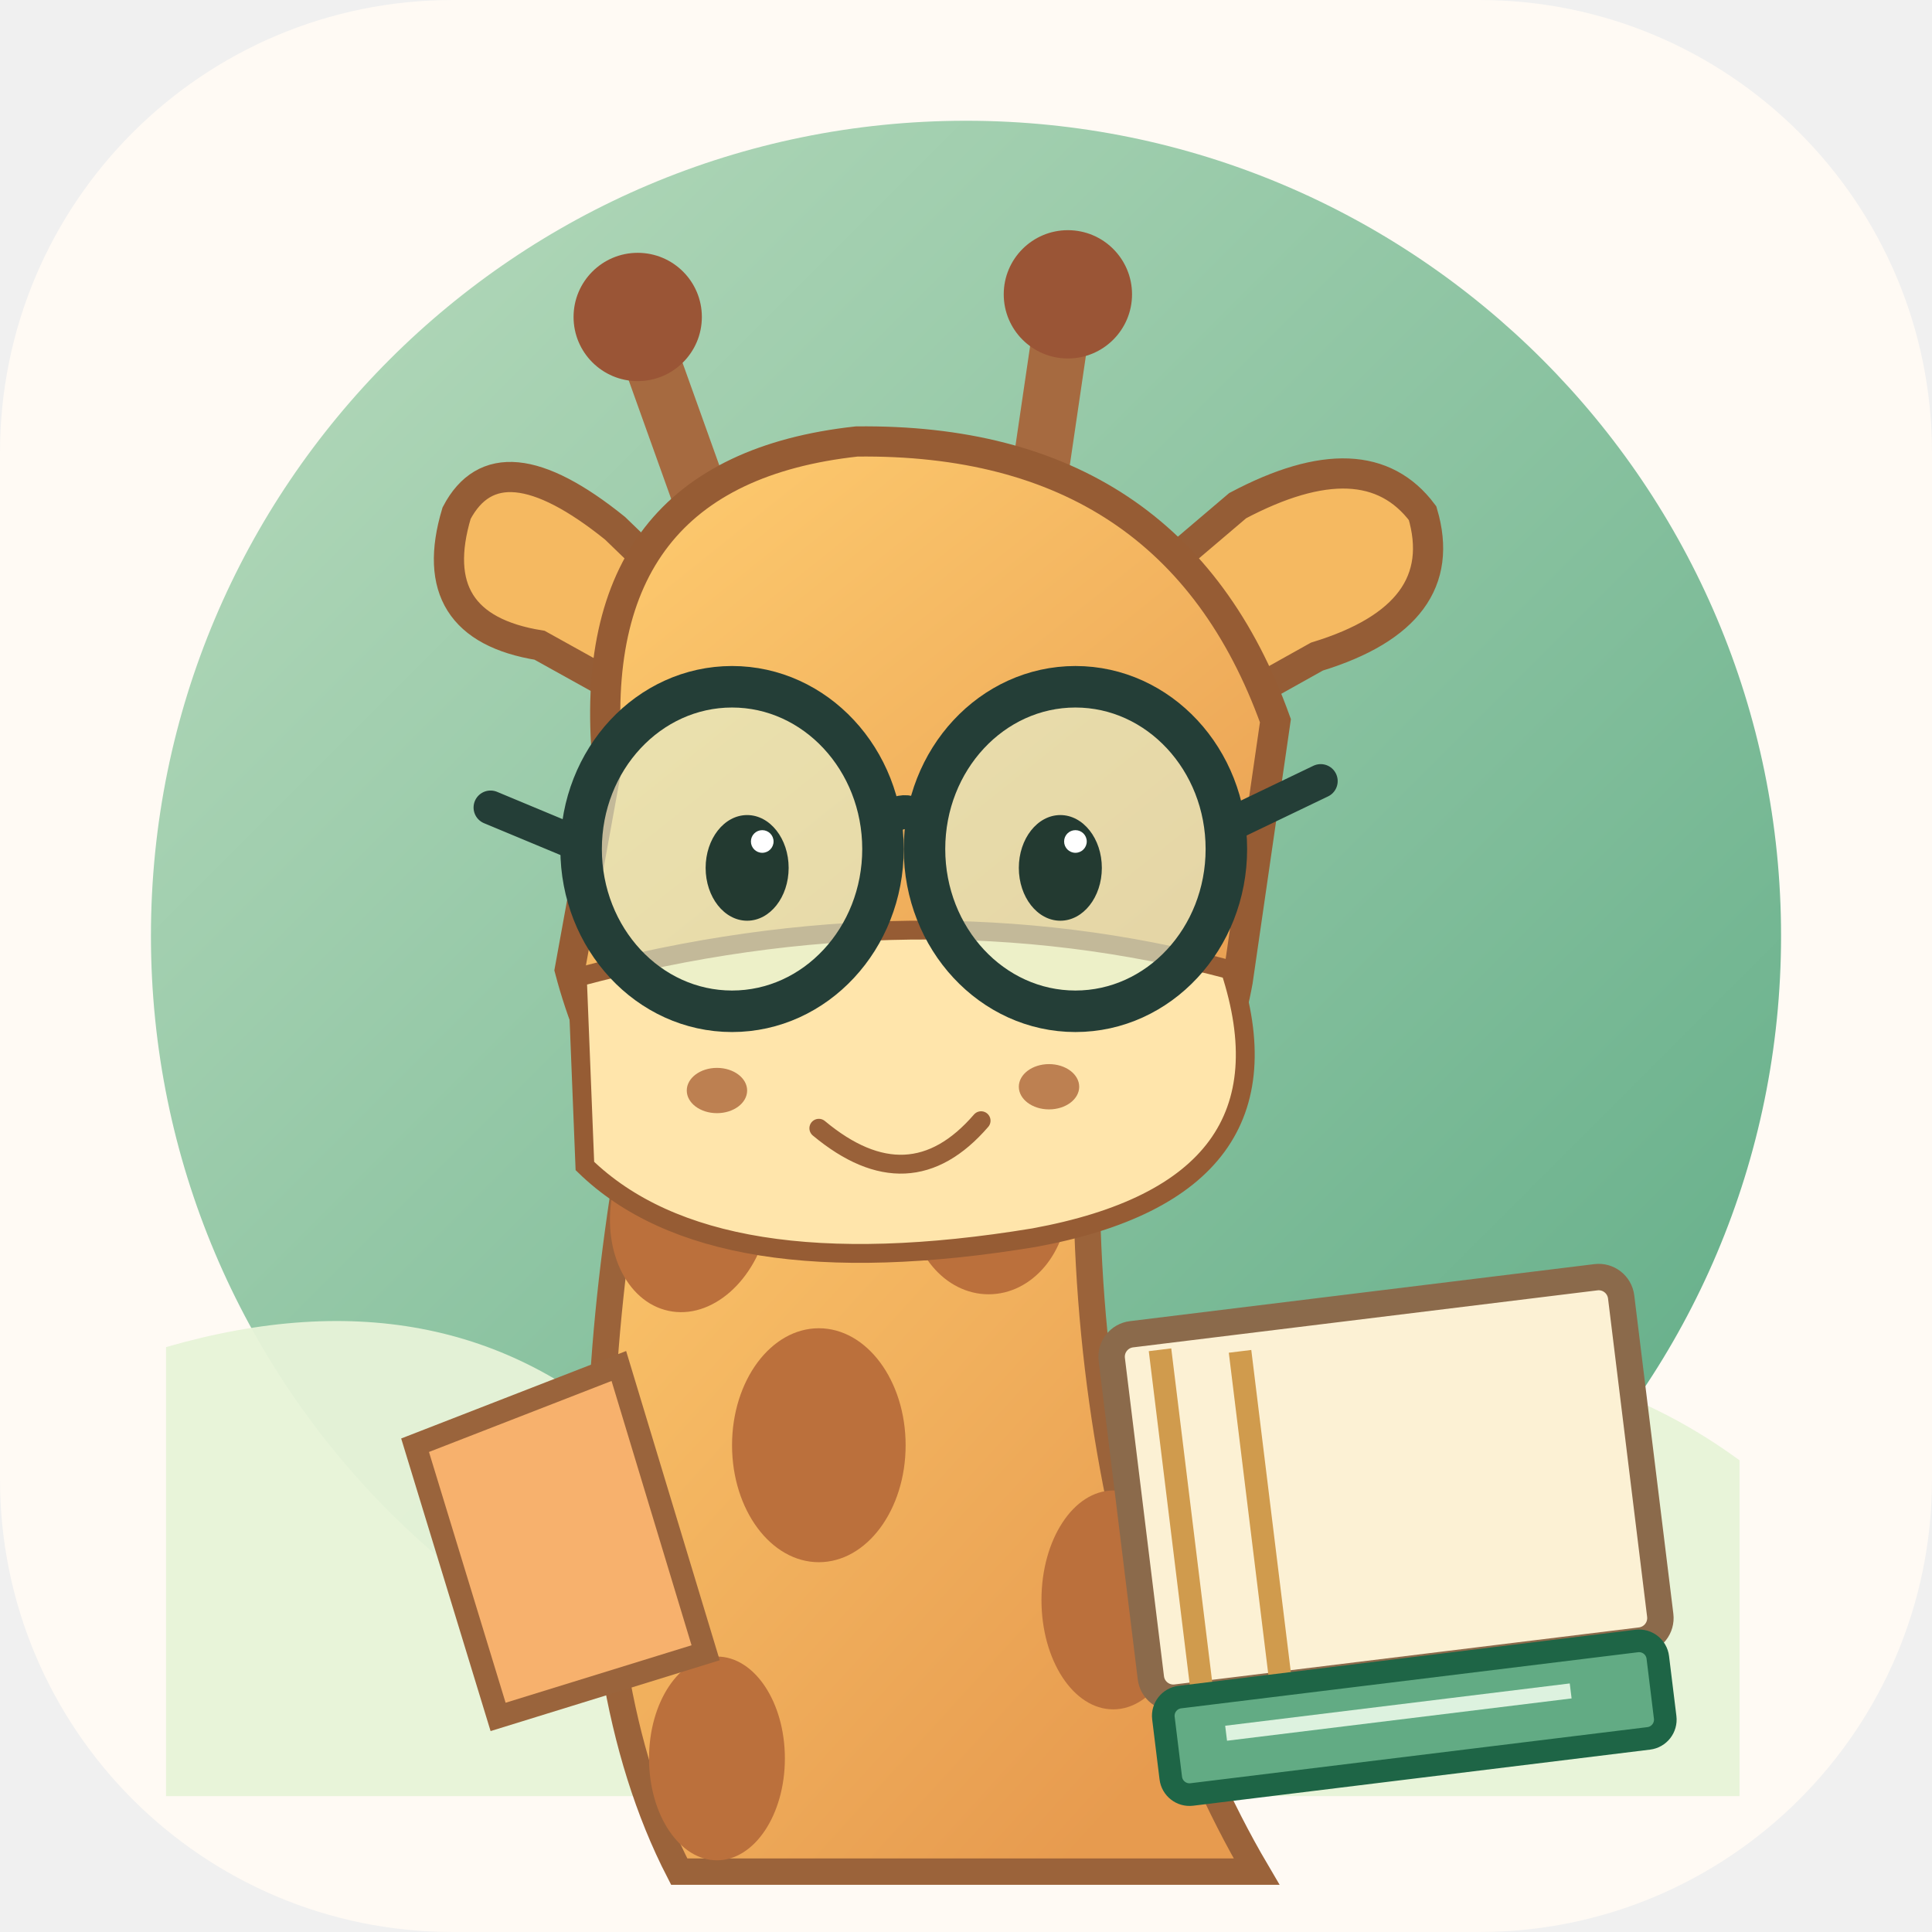
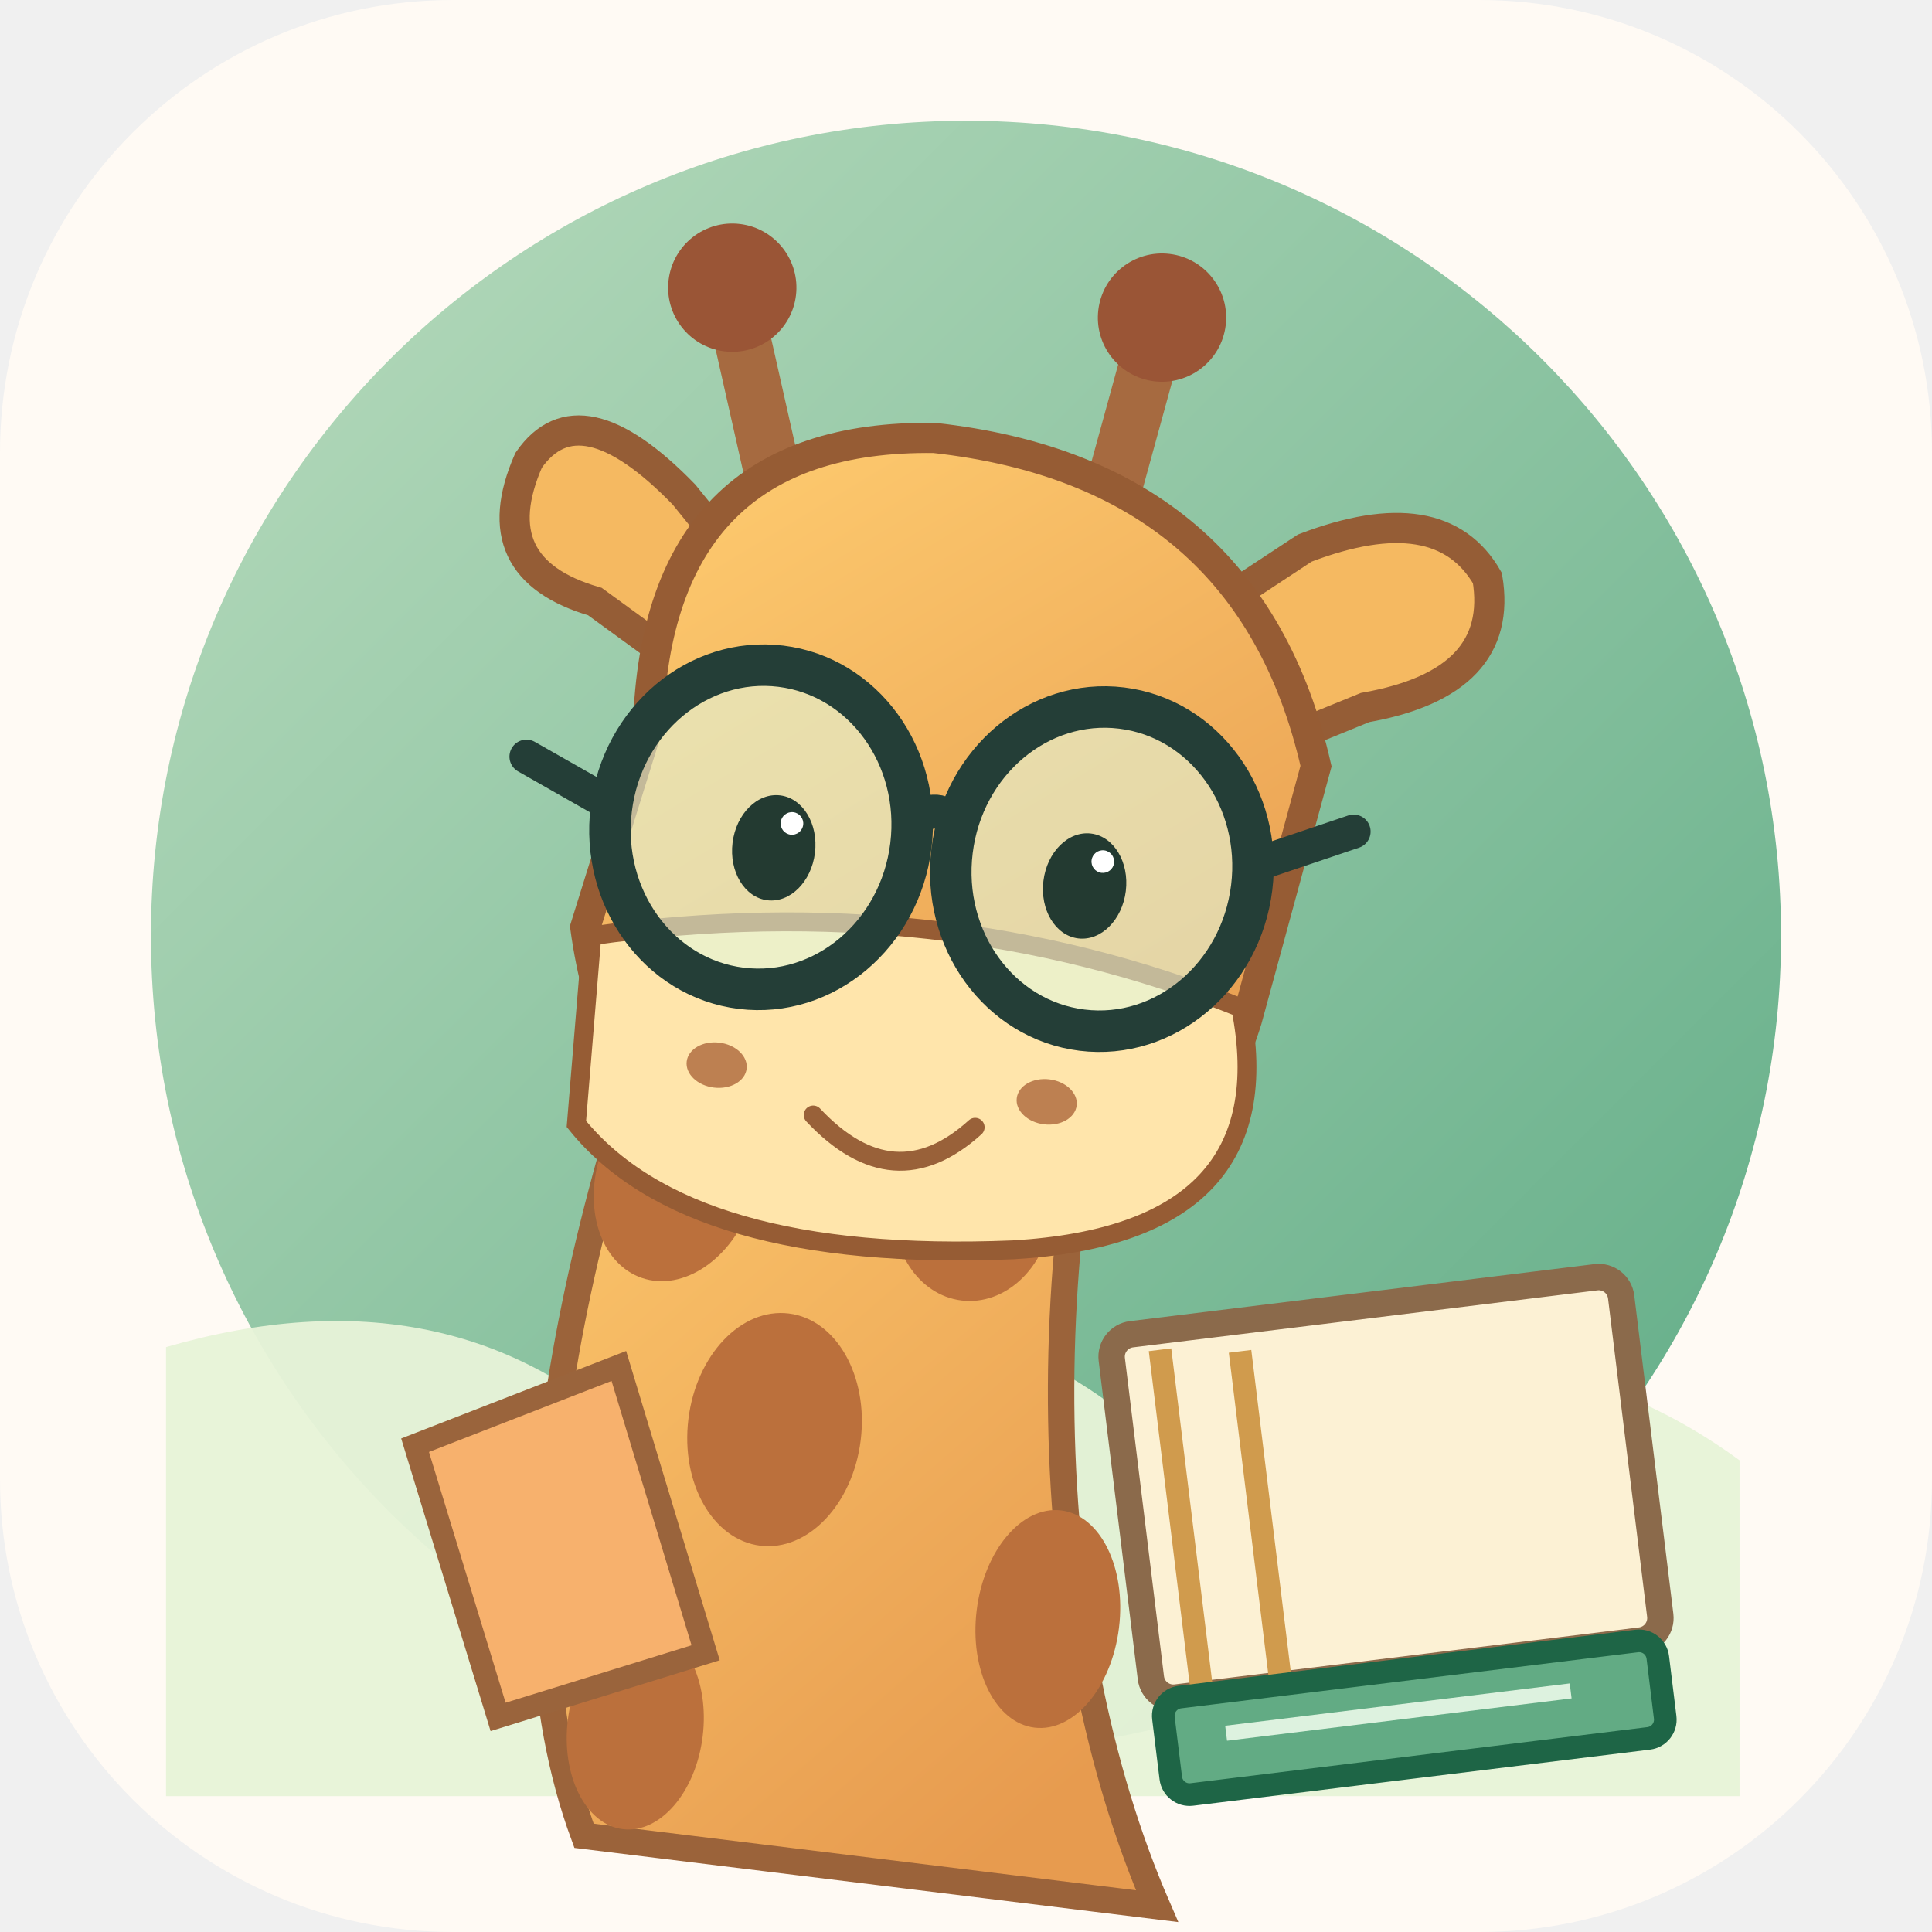
<svg xmlns="http://www.w3.org/2000/svg" viewBox="0 0 512 512">
  <defs>
    <linearGradient id="bg" x1="0" x2="1" y1="0" y2="1">
      <stop stop-color="#badcbe" />
      <stop offset="1" stop-color="#5caa84" />
    </linearGradient>
    <linearGradient id="fur" x1="0" x2=".7" y1="0" y2="1">
      <stop stop-color="#ffce71" />
      <stop offset="1" stop-color="#e79b4f" />
    </linearGradient>
  </defs>
  <rect width="512" height="512" rx="120" fill="#fffaf4" />
  <circle cx="256" cy="248" r="216" fill="url(#bg)" />
  <path d="M44 357Q120 335 170 383Q239 324 303 379Q394 338 461 387V476H44Z" fill="#e7f3d8" opacity=".95" />
-   <path d="M180 496C147 432 157 333 182 236L297 224C276 322 293 428 333 496Z" fill="url(#fur)" stroke="#9b633a" stroke-width="7" />
-   <g fill="#bb703c">
-     <ellipse cx="183" cy="320" rx="21" ry="28" transform="rotate(12 183 320)" />
-     <ellipse cx="262" cy="318" rx="21" ry="25" />
-     <ellipse cx="217" cy="383" rx="23" ry="31" />
-     <ellipse cx="295" cy="424" rx="19" ry="29" />
-     <ellipse cx="190" cy="466" rx="18" ry="27" />
+   <g transform="rotate(7 245 285)">
+     <path d="M180 496C147 432 157 333 182 236L297 224C276 322 293 428 333 496Z" fill="url(#fur)" stroke="#9b633a" stroke-width="7" />
+     <g fill="#bb703c">
+       <ellipse cx="183" cy="320" rx="21" ry="28" transform="rotate(12 183 320)" />
+       <ellipse cx="262" cy="318" rx="21" ry="25" />
+       <ellipse cx="217" cy="383" rx="23" ry="31" />
+       <ellipse cx="295" cy="424" rx="19" ry="29" />
+       <ellipse cx="190" cy="466" rx="18" ry="27" />
+     </g>
+     <path d="M179 191L143 171Q112 166 121 136Q132 115 163 140L193 169M288 168L328 134Q362 116 377 136Q385 163 349 174L315 193" fill="#f5b961" stroke="#955d36" stroke-width="8" />
+     <path d="M194 155L170 88M272 150L282 82" stroke="#a66a40" stroke-width="15" stroke-linecap="round" />
+     <circle cx="169" cy="84" r="17" fill="#9a5536" />
+     <circle cx="283" cy="78" r="17" fill="#9a5536" />
+     <path d="M161 202Q154 125 227 117Q311 116 338 191L328 260Q317 321 245 330Q170 329 151 257Z" fill="url(#fur)" stroke="#965c34" stroke-width="8" />
+     <path d="M153 259Q243 235 326 257Q345 315 274 328Q189 342 155 309Z" fill="#ffe5ab" stroke="#965c34" stroke-width="5" />
+     <ellipse cx="194" cy="225" rx="40" ry="43" fill="#e1f7dc" fill-opacity=".6" stroke="#243e37" stroke-width="11" />
+     <ellipse cx="285" cy="225" rx="40" ry="43" fill="#e1f7dc" fill-opacity=".6" stroke="#243e37" stroke-width="11" />
+     <path d="M234 218Q241 212 245 219M154 224L130 214M325 219L350 207" stroke="#243e37" stroke-width="9" fill="none" stroke-linecap="round" />
+     <ellipse cx="198" cy="230" rx="11" ry="14" fill="#233a31" />
+     <ellipse cx="281" cy="230" rx="11" ry="14" fill="#233a31" />
+     <circle cx="202" cy="223" r="3" fill="white" />
+     <circle cx="285" cy="223" r="3" fill="white" />
+     <ellipse cx="190" cy="289" rx="8" ry="6" fill="#bd8051" />
+     <ellipse cx="278" cy="288" rx="8" ry="6" fill="#bd8051" />
+     <path d="M217 299Q241 319 260 297" stroke="#996139" stroke-width="5" stroke-linecap="round" fill="none" />
  </g>
-   <path d="M179 191L143 171Q112 166 121 136Q132 115 163 140L193 169M288 168L328 134Q362 116 377 136Q385 163 349 174L315 193" fill="#f5b961" stroke="#955d36" stroke-width="8" />
-   <path d="M194 155L170 88M272 150L282 82" stroke="#a66a40" stroke-width="15" stroke-linecap="round" />
-   <circle cx="169" cy="84" r="17" fill="#9a5536" />
-   <circle cx="283" cy="78" r="17" fill="#9a5536" />
-   <path d="M161 202Q154 125 227 117Q311 116 338 191L328 260Q317 321 245 330Q170 329 151 257Z" fill="url(#fur)" stroke="#965c34" stroke-width="8" />
-   <path d="M153 259Q243 235 326 257Q345 315 274 328Q189 342 155 309Z" fill="#ffe5ab" stroke="#965c34" stroke-width="5" />
-   <ellipse cx="194" cy="225" rx="40" ry="43" fill="#e1f7dc" fill-opacity=".6" stroke="#243e37" stroke-width="11" />
-   <ellipse cx="285" cy="225" rx="40" ry="43" fill="#e1f7dc" fill-opacity=".6" stroke="#243e37" stroke-width="11" />
-   <path d="M234 218Q241 212 245 219M154 224L130 214M325 219L350 207" stroke="#243e37" stroke-width="9" fill="none" stroke-linecap="round" />
-   <ellipse cx="198" cy="230" rx="11" ry="14" fill="#233a31" />
-   <ellipse cx="281" cy="230" rx="11" ry="14" fill="#233a31" />
-   <circle cx="202" cy="223" r="3" fill="white" />
-   <circle cx="285" cy="223" r="3" fill="white" />
-   <ellipse cx="190" cy="289" rx="8" ry="6" fill="#bd8051" />
-   <ellipse cx="278" cy="288" rx="8" ry="6" fill="#bd8051" />
-   <path d="M217 299Q241 319 260 297" stroke="#996139" stroke-width="5" stroke-linecap="round" fill="none" />
  <g transform="rotate(-7 365 400)">
    <rect x="300" y="346" width="136" height="97" rx="6" fill="#fcf1d4" stroke="#8b6a4b" stroke-width="7" />
    <path d="M313 351v91m21-88v89" stroke="#d09b4d" stroke-width="6" />
    <rect x="302" y="443" width="132" height="26" rx="5" fill="#62ab84" stroke="#1e6546" stroke-width="6" />
    <path d="M318 454h92" stroke="#ddf2df" stroke-width="4" />
  </g>
  <path d="M110 383l54-21 23 76-55 17z" fill="#f7b16d" stroke="#9a643c" stroke-width="6" />
</svg>
